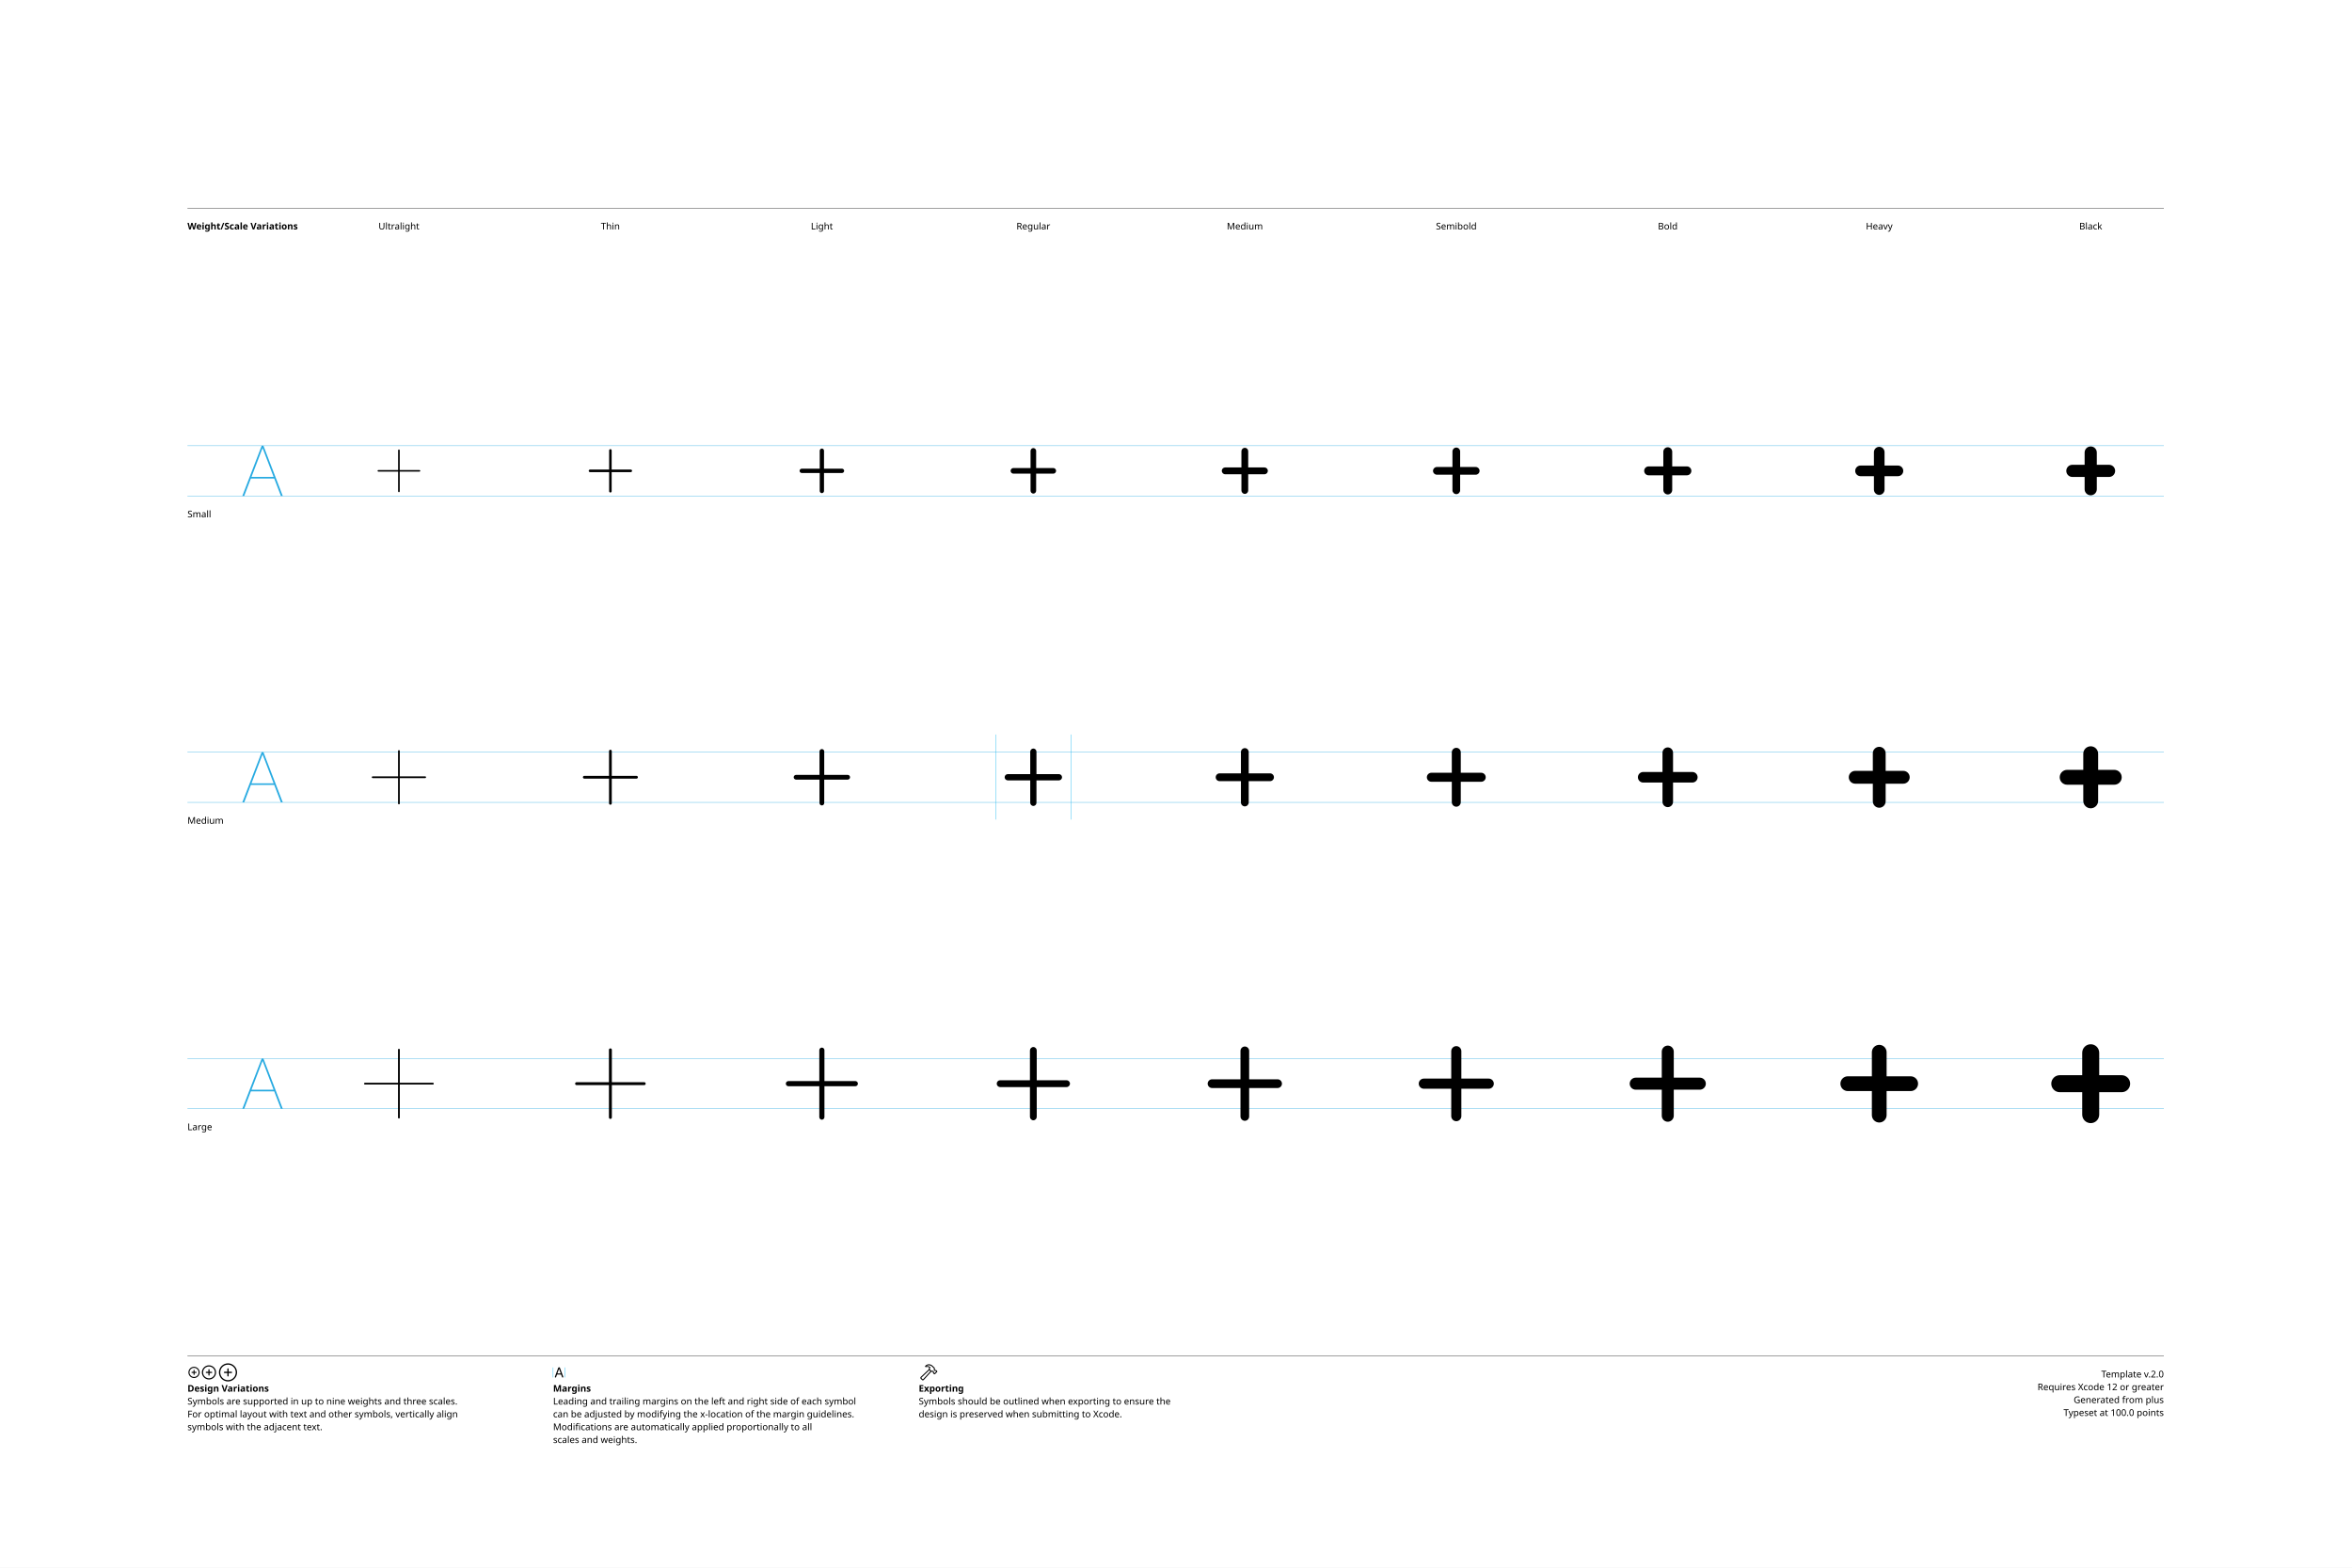
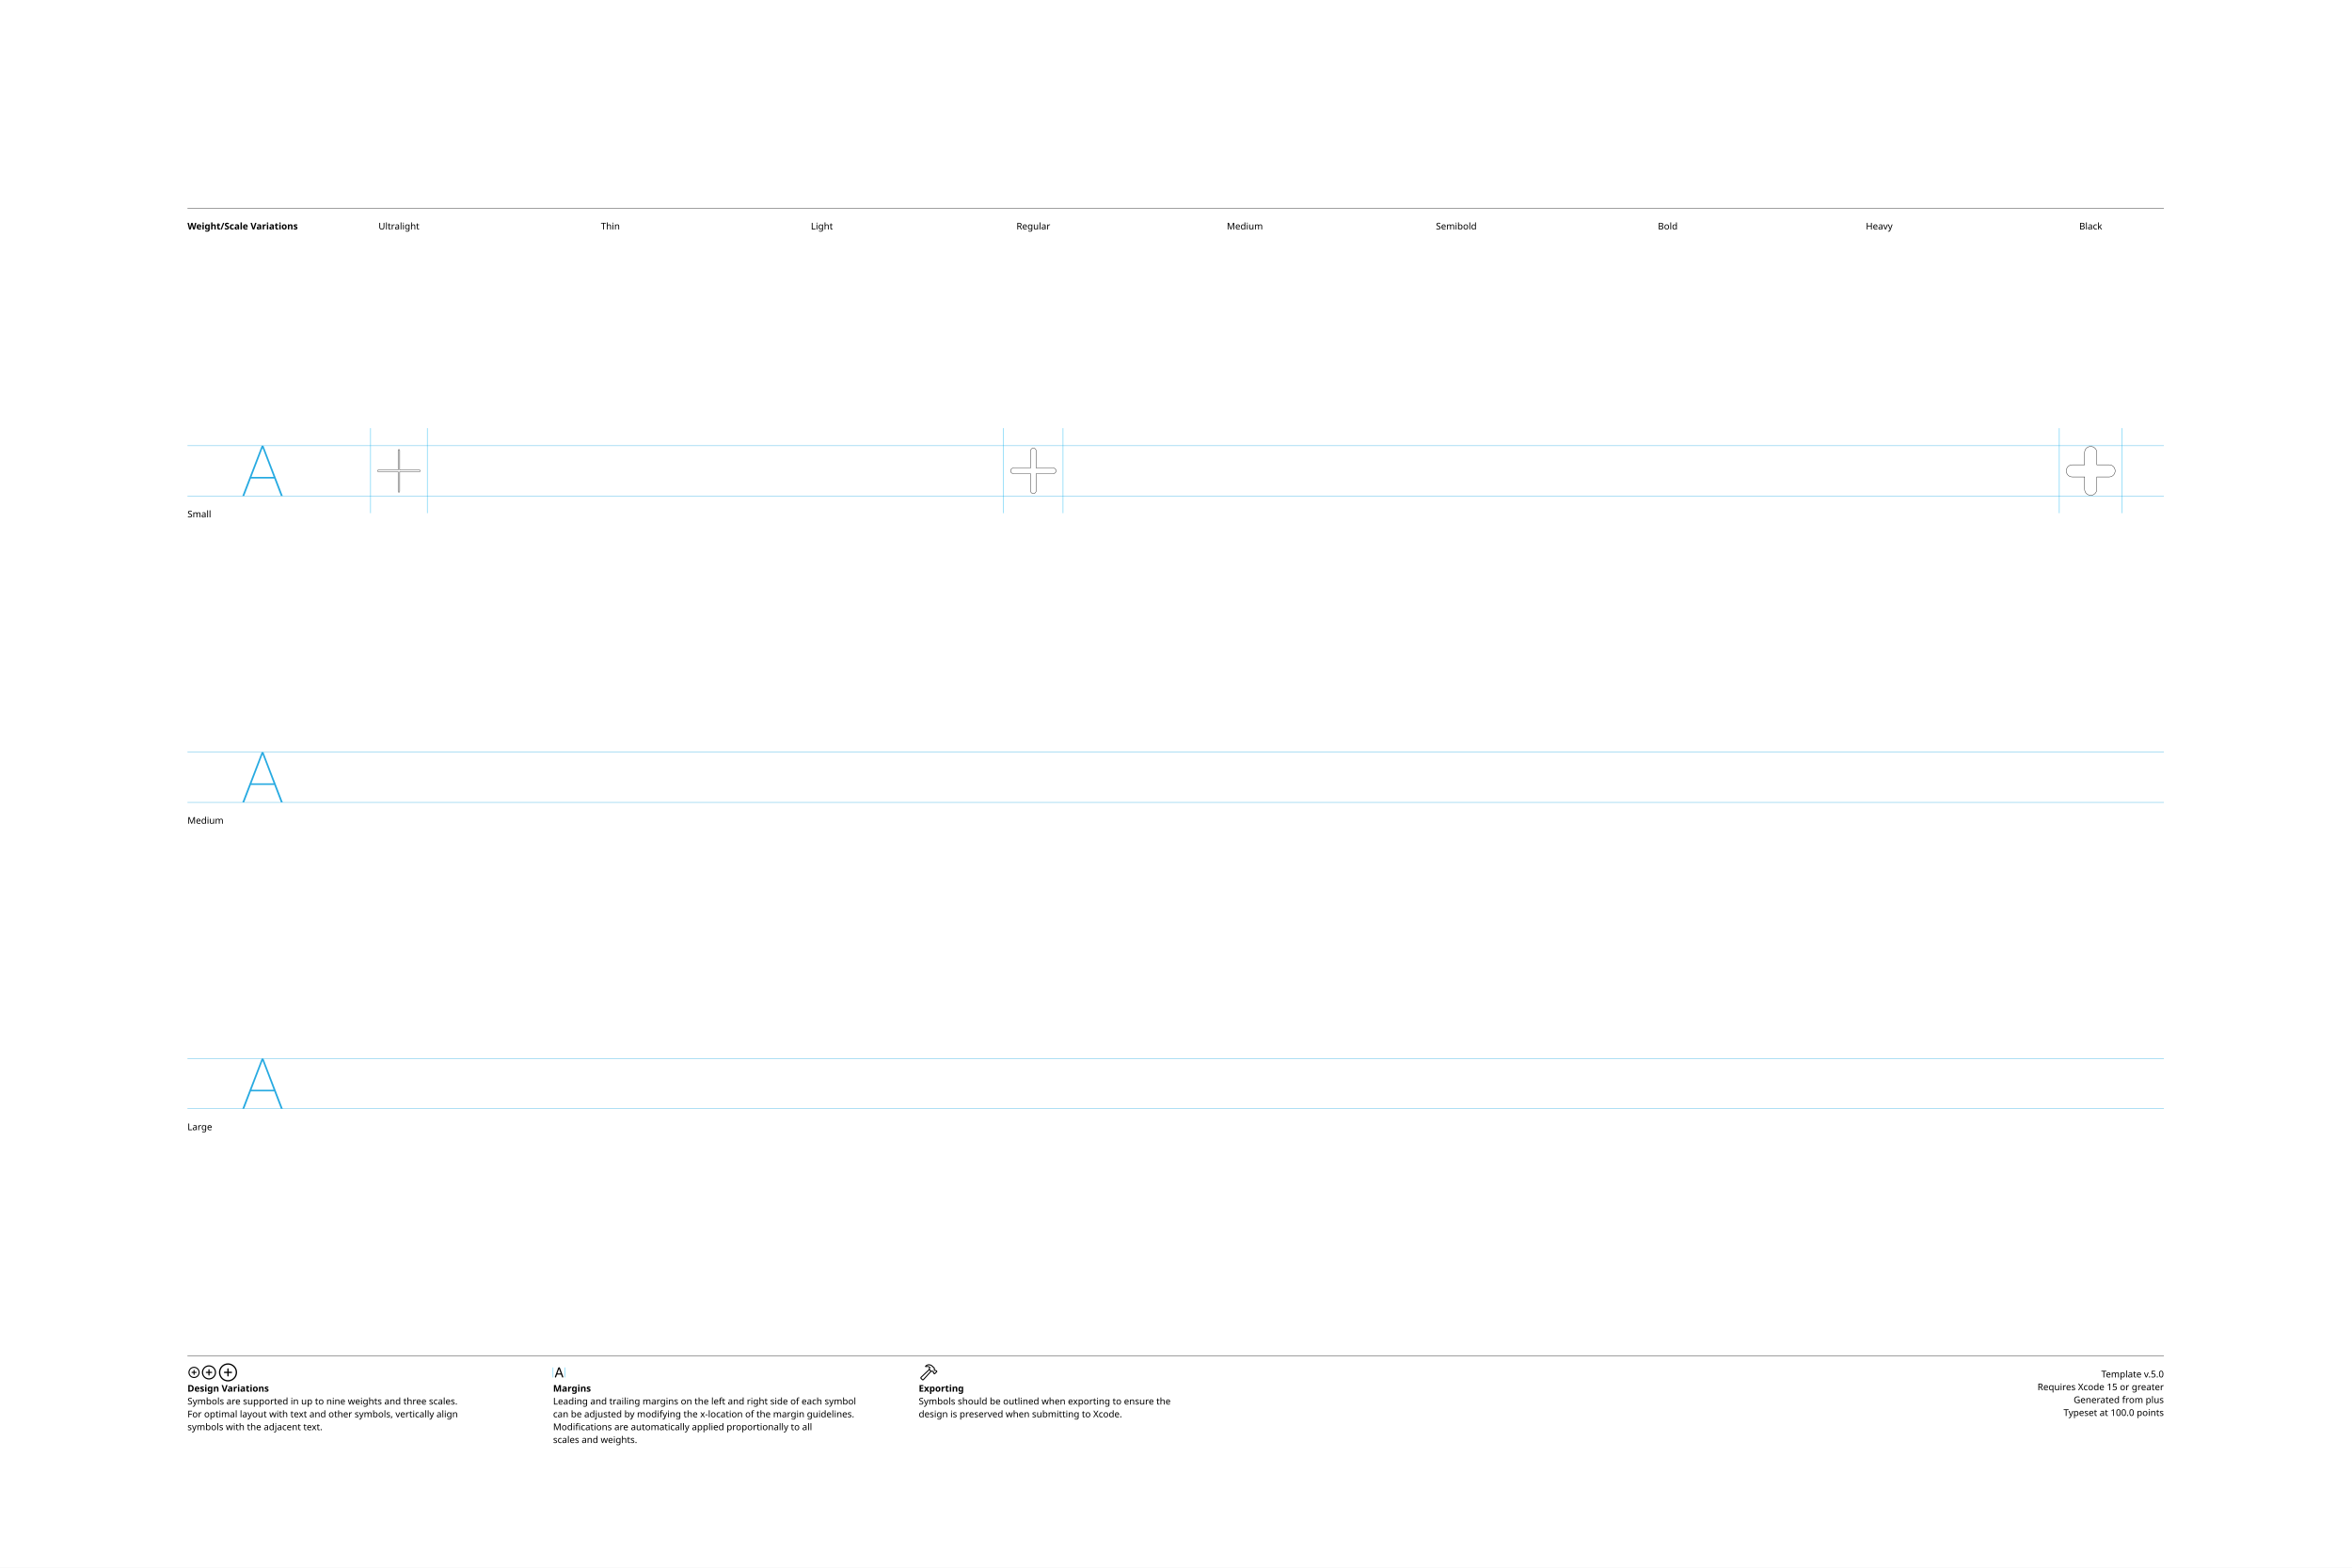
<svg xmlns="http://www.w3.org/2000/svg" version="1.1" width="3300" height="2200">
+   <style>.monochrome-0 {-sfsymbols-motion-group:0}
+ 
+ .multicolor-0:systemGreenColor {-sfsymbols-motion-group:0}
+ 
+ .hierarchical-0:primary {-sfsymbols-motion-group:0}
+ 
+ .SFSymbolsPreviewWireframe {fill:none;opacity:1.0;stroke:black;stroke-width:0.5}
+ </style>
  <g id="Notes">
    <rect height="2200" id="artboard" style="fill:white;opacity:1" width="3300" x="0" y="0" />
    <line style="fill:none;stroke:black;opacity:1;stroke-width:0.5;" x1="263" x2="3036" y1="292" y2="292" />
    <text style="stroke:none;fill:black;font-family:sans-serif;font-size:13;font-weight:bold;" transform="matrix(1 0 0 1 263 322)">Weight/Scale Variations</text>
    <text style="stroke:none;fill:black;font-family:sans-serif;font-size:13;text-anchor:middle;" transform="matrix(1 0 0 1 559.711 322)">Ultralight</text>
    <text style="stroke:none;fill:black;font-family:sans-serif;font-size:13;text-anchor:middle;" transform="matrix(1 0 0 1 856.422 322)">Thin</text>
    <text style="stroke:none;fill:black;font-family:sans-serif;font-size:13;text-anchor:middle;" transform="matrix(1 0 0 1 1153.13 322)">Light</text>
    <text style="stroke:none;fill:black;font-family:sans-serif;font-size:13;text-anchor:middle;" transform="matrix(1 0 0 1 1449.84 322)">Regular</text>
    <text style="stroke:none;fill:black;font-family:sans-serif;font-size:13;text-anchor:middle;" transform="matrix(1 0 0 1 1746.56 322)">Medium</text>
    <text style="stroke:none;fill:black;font-family:sans-serif;font-size:13;text-anchor:middle;" transform="matrix(1 0 0 1 2043.27 322)">Semibold</text>
    <text style="stroke:none;fill:black;font-family:sans-serif;font-size:13;text-anchor:middle;" transform="matrix(1 0 0 1 2339.98 322)">Bold</text>
    <text style="stroke:none;fill:black;font-family:sans-serif;font-size:13;text-anchor:middle;" transform="matrix(1 0 0 1 2636.69 322)">Heavy</text>
    <text style="stroke:none;fill:black;font-family:sans-serif;font-size:13;text-anchor:middle;" transform="matrix(1 0 0 1 2933.4 322)">Black</text>
    <line style="fill:none;stroke:black;opacity:1;stroke-width:0.5;" x1="263" x2="3036" y1="1903" y2="1903" />
    <g transform="matrix(0.2 0 0 0.2 263 1933)">
      <path d="m46.24 4.15c21.533 0 39.453-17.871 39.453-39.404s-17.969-39.404-39.502-39.404c-21.484 0-39.355 17.871-39.355 39.404s17.92 39.404 39.404 39.404Zm0-7.422c-17.725 0-31.885-14.209-31.885-31.982s14.111-31.982 31.836-31.982c17.773 0 32.031 14.209 32.031 31.982s-14.209 31.982-31.982 31.982Zm-17.969-31.982c0 2.148 1.514 3.613 3.76 3.613h10.498v10.596c0 2.197 1.465 3.711 3.613 3.711 2.246 0 3.711-1.514 3.711-3.711v-10.596h10.596c2.197 0 3.711-1.465 3.711-3.613 0-2.197-1.514-3.711-3.711-3.711h-10.596v-10.547c0-2.246-1.465-3.76-3.711-3.76-2.148 0-3.613 1.514-3.613 3.76v10.547h-10.498c-2.246 0-3.76 1.514-3.76 3.711Z" />
    </g>
    <g transform="matrix(0.2 0 0 0.2 281.506 1933)">
      <path d="m58.545 14.551c27.246 0 49.805-22.607 49.805-49.805 0-27.246-22.607-49.805-49.853-49.805-27.197 0-49.756 22.559-49.756 49.805 0 27.197 22.607 49.805 49.805 49.805Zm0-8.301c-23.047 0-41.455-18.457-41.455-41.504s18.359-41.504 41.406-41.504 41.553 18.457 41.553 41.504-18.457 41.504-41.504 41.504Zm-22.656-41.504c0 2.393 1.66 4.004 4.15 4.004h14.355v14.404c0 2.441 1.66 4.15 4.053 4.15 2.441 0 4.15-1.66 4.15-4.15v-14.404h14.404c2.441 0 4.15-1.611 4.15-4.004 0-2.441-1.709-4.15-4.15-4.15h-14.404v-14.355c0-2.49-1.709-4.199-4.15-4.199-2.393 0-4.053 1.709-4.053 4.199v14.355h-14.355c-2.49 0-4.15 1.709-4.15 4.15Z" />
    </g>
    <g transform="matrix(0.2 0 0 0.2 304.924 1933)">
      <path d="m74.853 28.32c34.815 0 63.623-28.809 63.623-63.574 0-34.815-28.857-63.623-63.672-63.623-34.766 0-63.525 28.809-63.525 63.623 0 34.766 28.809 63.574 63.574 63.574Zm0-9.082c-30.176 0-54.443-24.316-54.443-54.492 0-30.225 24.219-54.492 54.395-54.492 30.225 0 54.541 24.268 54.541 54.492 0 30.176-24.268 54.492-54.492 54.492Zm-28.857-54.492c0 2.588 1.855 4.395 4.59 4.395h19.727v19.775c0 2.686 1.855 4.59 4.443 4.59 2.686 0 4.541-1.855 4.541-4.59v-19.775h19.775c2.686 0 4.59-1.807 4.59-4.395 0-2.734-1.855-4.59-4.59-4.59h-19.775v-19.727c0-2.734-1.855-4.639-4.541-4.639-2.588 0-4.443 1.904-4.443 4.639v19.727h-19.727c-2.734 0-4.59 1.855-4.59 4.59Z" />
    </g>
    <text style="stroke:none;fill:black;font-family:sans-serif;font-size:13;font-weight:bold;" transform="matrix(1 0 0 1 263 1953)">Design Variations</text>
    <text style="stroke:none;fill:black;font-family:sans-serif;font-size:13;" transform="matrix(1 0 0 1 263 1971)">Symbols are supported in up to nine weights and three scales.</text>
    <text style="stroke:none;fill:black;font-family:sans-serif;font-size:13;" transform="matrix(1 0 0 1 263 1989)">For optimal layout with text and other symbols, vertically align</text>
    <text style="stroke:none;fill:black;font-family:sans-serif;font-size:13;" transform="matrix(1 0 0 1 263 2007)">symbols with the adjacent text.</text>
    <line style="fill:none;stroke:#00AEEF;stroke-width:0.5;opacity:1.0;" x1="776" x2="776" y1="1919" y2="1933" />
    <g transform="matrix(0.2 0 0 0.2 776 1933)">
      <path d="m16.553 0.781c2.588 0 3.857-0.977 4.785-3.711l6.299-17.236h28.809l6.299 17.236c0.928 2.734 2.197 3.711 4.736 3.711 2.588 0 4.248-1.562 4.248-4.004 0-0.83-0.146-1.611-0.537-2.637l-22.9-60.986c-1.123-2.979-3.125-4.492-6.25-4.492-3.027 0-5.078 1.465-6.152 4.443l-22.9 61.084c-0.391 1.025-0.537 1.807-0.537 2.637 0 2.441 1.562 3.955 4.102 3.955Zm13.477-28.369 11.865-32.861h0.244l11.865 32.861Z" />
    </g>
    <line style="fill:none;stroke:#00AEEF;stroke-width:0.5;opacity:1.0;" x1="792.836" x2="792.836" y1="1919" y2="1933" />
    <text style="stroke:none;fill:black;font-family:sans-serif;font-size:13;font-weight:bold;" transform="matrix(1 0 0 1 776 1953)">Margins</text>
    <text style="stroke:none;fill:black;font-family:sans-serif;font-size:13;" transform="matrix(1 0 0 1 776 1971)">Leading and trailing margins on the left and right side of each symbol</text>
    <text style="stroke:none;fill:black;font-family:sans-serif;font-size:13;" transform="matrix(1 0 0 1 776 1989)">can be adjusted by modifying the x-location of the margin guidelines.</text>
    <text style="stroke:none;fill:black;font-family:sans-serif;font-size:13;" transform="matrix(1 0 0 1 776 2007)">Modifications are automatically applied proportionally to all</text>
    <text style="stroke:none;fill:black;font-family:sans-serif;font-size:13;" transform="matrix(1 0 0 1 776 2025)">scales and weights.</text>
    <g transform="matrix(0.2 0 0 0.2 1289 1933)">
      <path d="m14.209 9.326 8.496 8.545c4.297 4.346 9.229 4.053 13.867-1.074l53.467-58.935-4.834-4.883-53.076 58.398c-1.758 2.002-3.418 2.49-5.762 0.146l-5.859-5.811c-2.344-2.295-1.807-4.004 0.195-5.811l57.373-54.004-4.883-4.834-57.959 54.443c-4.932 4.59-5.322 9.473-1.025 13.818Zm32.08-90.967c-2.1 2.051-2.246 4.932-1.074 6.885 1.172 1.807 3.467 2.979 6.689 2.148 7.324-1.709 14.941-2.002 22.07 2.686l-2.93 7.275c-1.709 4.15-0.83 7.08 1.855 9.814l11.475 11.572c2.441 2.441 4.492 2.539 7.324 2.051l5.322-0.977 3.32 3.369-0.195 2.783c-0.195 2.49 0.439 4.395 2.881 6.787l3.809 3.711c2.393 2.393 5.469 2.539 7.812 0.195l14.551-14.6c2.344-2.344 2.246-5.322-0.146-7.715l-3.857-3.809c-2.393-2.393-4.248-3.174-6.641-2.979l-2.881 0.244-3.223-3.174 1.221-5.615c0.635-2.832-0.146-5.029-3.076-7.959l-10.986-10.938c-16.699-16.602-38.867-16.211-53.32-1.758Zm7.471 1.855c12.158-8.887 28.613-7.373 39.746 3.76l12.158 12.06c1.172 1.172 1.367 2.1 1.025 3.809l-1.611 7.422 7.52 7.422 4.932-0.293c1.27-0.049 1.66 0.049 2.637 1.025l2.881 2.881-12.207 12.207-2.881-2.881c-0.977-0.977-1.123-1.367-1.074-2.686l0.342-4.883-7.471-7.422-7.617 1.27c-1.611 0.342-2.344 0.195-3.564-0.977l-10.01-10.01c-1.27-1.172-1.416-2.002-0.635-3.857l4.395-10.449c-7.812-7.275-17.969-10.4-28.125-7.422-0.781 0.195-1.074-0.439-0.439-0.977Z" />
    </g>
    <text style="stroke:none;fill:black;font-family:sans-serif;font-size:13;font-weight:bold;" transform="matrix(1 0 0 1 1289 1953)">Exporting</text>
    <text style="stroke:none;fill:black;font-family:sans-serif;font-size:13;" transform="matrix(1 0 0 1 1289 1971)">Symbols should be outlined when exporting to ensure the</text>
    <text style="stroke:none;fill:black;font-family:sans-serif;font-size:13;" transform="matrix(1 0 0 1 1289 1989)">design is preserved when submitting to Xcode.</text>
-     <text id="template-version" style="stroke:none;fill:black;font-family:sans-serif;font-size:13;text-anchor:end;" transform="matrix(1 0 0 1 3036 1933)">Template v.2.0</text>
-     <text style="stroke:none;fill:black;font-family:sans-serif;font-size:13;text-anchor:end;" transform="matrix(1 0 0 1 3036 1951)">Requires Xcode 12 or greater</text>
+     <text id="template-version" style="stroke:none;fill:black;font-family:sans-serif;font-size:13;text-anchor:end;" transform="matrix(1 0 0 1 3036 1933)">Template v.5.0</text>
+     <text style="stroke:none;fill:black;font-family:sans-serif;font-size:13;text-anchor:end;" transform="matrix(1 0 0 1 3036 1951)">Requires Xcode 15 or greater</text>
    <text id="descriptive-name" style="stroke:none;fill:black;font-family:sans-serif;font-size:13;text-anchor:end;" transform="matrix(1 0 0 1 3036 1969)">Generated from plus</text>
    <text style="stroke:none;fill:black;font-family:sans-serif;font-size:13;text-anchor:end;" transform="matrix(1 0 0 1 3036 1987)">Typeset at 100.0 points</text>
    <text style="stroke:none;fill:black;font-family:sans-serif;font-size:13;" transform="matrix(1 0 0 1 263 726)">Small</text>
    <text style="stroke:none;fill:black;font-family:sans-serif;font-size:13;" transform="matrix(1 0 0 1 263 1156)">Medium</text>
    <text style="stroke:none;fill:black;font-family:sans-serif;font-size:13;" transform="matrix(1 0 0 1 263 1586)">Large</text>
  </g>
  <g id="Guides">
    <g id="H-reference" style="fill:#27AAE1;stroke:none;" transform="matrix(1 0 0 1 339 696)">
      <path d="M0.994 0L3.638 0L29.328-67.132L30.03-67.132L30.03-70.459L28.123-70.459ZM11.688-24.48L46.981-24.48L46.231-26.729L12.438-26.729ZM55.12 0L57.764 0L30.638-70.459L29.433-70.459L29.433-67.132Z" />
    </g>
    <line id="Baseline-S" style="fill:none;stroke:#27AAE1;opacity:1;stroke-width:0.5;" x1="263" x2="3036" y1="696" y2="696" />
    <line id="Capline-S" style="fill:none;stroke:#27AAE1;opacity:1;stroke-width:0.5;" x1="263" x2="3036" y1="625.541" y2="625.541" />
    <g id="H-reference" style="fill:#27AAE1;stroke:none;" transform="matrix(1 0 0 1 339 1126)">
      <path d="M0.994 0L3.638 0L29.328-67.132L30.03-67.132L30.03-70.459L28.123-70.459ZM11.688-24.48L46.981-24.48L46.231-26.729L12.438-26.729ZM55.12 0L57.764 0L30.638-70.459L29.433-70.459L29.433-67.132Z" />
    </g>
    <line id="Baseline-M" style="fill:none;stroke:#27AAE1;opacity:1;stroke-width:0.5;" x1="263" x2="3036" y1="1126" y2="1126" />
    <line id="Capline-M" style="fill:none;stroke:#27AAE1;opacity:1;stroke-width:0.5;" x1="263" x2="3036" y1="1055.54" y2="1055.54" />
    <g id="H-reference" style="fill:#27AAE1;stroke:none;" transform="matrix(1 0 0 1 339 1556)">
      <path d="M0.994 0L3.638 0L29.328-67.132L30.03-67.132L30.03-70.459L28.123-70.459ZM11.688-24.48L46.981-24.48L46.231-26.729L12.438-26.729ZM55.12 0L57.764 0L30.638-70.459L29.433-70.459L29.433-67.132Z" />
    </g>
    <line id="Baseline-L" style="fill:none;stroke:#27AAE1;opacity:1;stroke-width:0.5;" x1="263" x2="3036" y1="1556" y2="1556" />
    <line id="Capline-L" style="fill:none;stroke:#27AAE1;opacity:1;stroke-width:0.5;" x1="263" x2="3036" y1="1485.54" y2="1485.54" />
-     <line id="left-margin" style="fill:none;stroke:#00AEEF;stroke-width:0.5;opacity:1.0;" x1="1397.12" x2="1397.12" y1="1030.79" y2="1150.12" />
-     <line id="right-margin" style="fill:none;stroke:#00AEEF;stroke-width:0.5;opacity:1.0;" x1="1502.57" x2="1502.57" y1="1030.79" y2="1150.12" />
+     <line id="left-margin-Ultralight-S" style="fill:none;stroke:#00AEEF;stroke-width:0.5;opacity:1.0;" x1="519.966" x2="519.966" y1="600.785" y2="720.121" />
+     <line id="right-margin-Ultralight-S" style="fill:none;stroke:#00AEEF;stroke-width:0.5;opacity:1.0;" x1="599.456" x2="599.456" y1="600.785" y2="720.121" />
+     <line id="left-margin-Regular-S" style="fill:none;stroke:#00AEEF;stroke-width:0.5;opacity:1.0;" x1="1408.17" x2="1408.17" y1="600.785" y2="720.121" />
+     <line id="right-margin-Regular-S" style="fill:none;stroke:#00AEEF;stroke-width:0.5;opacity:1.0;" x1="1491.52" x2="1491.52" y1="600.785" y2="720.121" />
+     <line id="left-margin-Black-S" style="fill:none;stroke:#00AEEF;stroke-width:0.5;opacity:1.0;" x1="2889.36" x2="2889.36" y1="600.785" y2="720.121" />
+     <line id="right-margin-Black-S" style="fill:none;stroke:#00AEEF;stroke-width:0.5;opacity:1.0;" x1="2977.44" x2="2977.44" y1="600.785" y2="720.121" />
  </g>
  <g id="Symbols">
-     <g id="Black-L" transform="matrix(1 0 0 1 2861.98 1556)">
-       <path d="M16.084-35.211C16.084-28.618 21.419-23.281 28.014-23.281L59.501-23.281L59.501 8.205C59.501 14.779 64.837 20.135 71.431 20.135C78.024 20.135 83.34 14.779 83.34 8.205L83.34-23.281L114.847-23.281C121.421-23.281 126.757-28.618 126.757-35.211C126.757-41.805 121.421-47.141 114.847-47.141L83.34-47.141L83.34-78.628C83.34-85.202 78.024-90.558 71.431-90.558C64.837-90.558 59.501-85.202 59.501-78.628L59.501-47.141L28.014-47.141C21.419-47.141 16.084-41.805 16.084-35.211Z" />
-     </g>
-     <g id="Heavy-L" transform="matrix(1 0 0 1 2566.12 1556)">
-       <path d="M16.084-35.225C16.084-29.512 20.726-24.864 26.445-24.864L60.219-24.864L60.219 8.91C60.219 14.598 64.867 19.27 70.579 19.27C76.292 19.27 80.909 14.598 80.909 8.91L80.909-24.864L114.714-24.864C120.402-24.864 125.044-29.512 125.044-35.225C125.044-40.938 120.402-45.586 114.714-45.586L80.909-45.586L80.909-79.36C80.909-85.048 76.292-89.72 70.579-89.72C64.867-89.72 60.219-85.048 60.219-79.36L60.219-45.586L26.445-45.586C20.726-45.586 16.084-40.938 16.084-35.225Z" />
-     </g>
-     <g id="Bold-L" transform="matrix(1 0 0 1 2270.49 1556)">
-       <path d="M16.084-35.24C16.084-30.604 19.873-26.802 24.523-26.802L61.073-26.802L61.073 9.748C61.073 14.36 64.875 18.187 69.511 18.187C74.148 18.187 77.912 14.36 77.912 9.748L77.912-26.802L114.5-26.802C119.112-26.802 122.901-30.604 122.901-35.24C122.901-39.877 119.112-43.679 114.5-43.679L77.912-43.679L77.912-80.229C77.912-84.841 74.148-88.668 69.511-88.668C64.875-88.668 61.073-84.841 61.073-80.229L61.073-43.679L24.523-43.679C19.873-43.679 16.084-39.877 16.084-35.24Z" />
-     </g>
-     <g id="Semibold-L" transform="matrix(1 0 0 1 1974.51 1556)">
-       <path d="M16.084-35.251C16.084-31.357 19.285-28.137 23.198-28.137L61.661-28.137L61.661 10.326C61.661 14.196 64.881 17.44 68.775 17.44C72.67 17.44 75.846 14.196 75.846 10.326L75.846-28.137L114.353-28.137C118.222-28.137 121.424-31.357 121.424-35.251C121.424-39.146 118.222-42.365 114.353-42.365L75.846-42.365L75.846-80.829C75.846-84.698 72.67-87.943 68.775-87.943C64.881-87.943 61.661-84.698 61.661-80.829L61.661-42.365L23.198-42.365C19.285-42.365 16.084-39.146 16.084-35.251Z" />
-     </g>
-     <g id="Medium-L" transform="matrix(1 0 0 1 1678.36 1556)">
-       <path d="M16.084-35.259C16.084-31.927 18.839-29.15 22.194-29.15L62.108-29.15L62.108 10.765C62.108 14.072 64.885 16.874 68.217 16.874C71.549 16.874 74.279 14.072 74.279 10.765L74.279-29.15L114.241-29.15C117.548-29.15 120.303-31.927 120.303-35.259C120.303-38.591 117.548-41.369 114.241-41.369L74.279-41.369L74.279-81.283C74.279-84.59 71.549-87.392 68.217-87.392C64.885-87.392 62.108-84.59 62.108-81.283L62.108-41.369L22.194-41.369C18.839-41.369 16.084-38.591 16.084-35.259Z" />
-     </g>
-     <g id="Regular-L" transform="matrix(1 0 0 1 1382.38 1556)">
-       <path d="M16.084-35.27C16.084-32.672 18.258-30.47 20.883-30.47L62.69-30.47L62.69 11.336C62.69 13.909 64.891 16.136 67.489 16.136C70.088 16.136 72.236 13.909 72.236 11.336L72.236-30.47L114.095-30.47C116.669-30.47 118.842-32.672 118.842-35.27C118.842-37.868 116.669-40.069 114.095-40.069L72.236-40.069L72.236-81.876C72.236-84.449 70.088-86.675 67.489-86.675C64.891-86.675 62.69-84.449 62.69-81.876L62.69-40.069L20.883-40.069C18.258-40.069 16.084-37.868 16.084-35.27Z" />
-     </g>
-     <g id="Light-L" transform="matrix(1 0 0 1 1086.48 1556)">
-       <path d="M16.084-35.27C16.084-33.321 17.704-31.654 19.7-31.654L63.053-31.654L63.053 11.699C63.053 13.661 64.719 15.315 66.669 15.315C68.618 15.315 70.251 13.661 70.251 11.699L70.251-31.654L113.637-31.654C115.6-31.654 117.22-33.321 117.22-35.27C117.22-37.219 115.6-38.886 113.637-38.886L70.251-38.886L70.251-82.238C70.251-84.201 68.618-85.854 66.669-85.854C64.719-85.854 63.053-84.201 63.053-82.238L63.053-38.886L19.7-38.886C17.704-38.886 16.084-37.219 16.084-35.27Z" />
-     </g>
-     <g id="Thin-L" transform="matrix(1 0 0 1 790.843 1556)">
-       <path d="M16.084-35.27C16.084-34.179 16.972-33.219 18.135-33.219L63.532-33.219L63.532 12.179C63.532 13.333 64.492 14.23 65.583 14.23C66.674 14.23 67.626 13.333 67.626 12.179L67.626-33.219L113.032-33.219C114.186-33.219 115.074-34.179 115.074-35.27C115.074-36.361 114.186-37.321 113.032-37.321L67.626-37.321L67.626-82.718C67.626-83.873 66.674-84.769 65.583-84.769C64.492-84.769 63.532-83.873 63.532-82.718L63.532-37.321L18.135-37.321C16.972-37.321 16.084-36.361 16.084-35.27Z" />
-     </g>
-     <g id="Ultralight-L" transform="matrix(1 0 0 1 494.681 1556)">
-       <path d="M16.084-35.27C16.084-34.618 16.597-34.02 17.333-34.02L63.778-34.02L63.778 12.424C63.778 13.165 64.376 13.674 65.027 13.674C65.679 13.674 66.281 13.165 66.281 12.424L66.281-34.02L112.721-34.02C113.462-34.02 113.975-34.618 113.975-35.27C113.975-35.921 113.462-36.519 112.721-36.519L66.281-36.519L66.281-82.964C66.281-83.704 65.679-84.213 65.027-84.213C64.376-84.213 63.778-83.704 63.778-82.964L63.778-36.519L17.333-36.519C16.597-36.519 16.084-35.921 16.084-35.27Z" />
-     </g>
-     <g id="Black-M" transform="matrix(1 0 0 1 2877.44 1126)">
-       <path d="M12.461-35.203C12.461-29.426 17.115-24.772 22.892-24.772L45.53-24.772L45.53-2.135C45.53 3.637 50.184 8.297 55.961 8.297C61.738 8.297 66.387 3.637 66.387-2.135L66.387-24.772L89.03-24.772C94.801-24.772 99.456-29.426 99.456-35.203C99.456-40.981 94.801-45.635 89.03-45.635L66.387-45.635L66.387-68.272C66.387-74.044 61.738-78.704 55.961-78.704C50.184-78.704 45.53-74.044 45.53-68.272L45.53-45.635L22.892-45.635C17.115-45.635 12.461-40.981 12.461-35.203Z" />
-     </g>
-     <g id="Heavy-M" transform="matrix(1 0 0 1 2581.49 1126)">
-       <path d="M12.461-35.217C12.461-30.241 16.489-26.211 21.467-26.211L46.198-26.211L46.198-1.48C46.198 3.482 50.228 7.526 55.204 7.526C60.18 7.526 64.194 3.482 64.194-1.48L64.194-26.211L88.942-26.211C93.903-26.211 97.931-30.241 97.931-35.217C97.931-40.193 93.903-44.223 88.942-44.223L64.194-44.223L64.194-68.954C64.194-73.916 60.18-77.96 55.204-77.96C50.228-77.96 46.198-73.916 46.198-68.954L46.198-44.223L21.467-44.223C16.489-44.223 12.461-40.193 12.461-35.217Z" />
-     </g>
-     <g id="Bold-M" transform="matrix(1 0 0 1 2285.63 1126)">
-       <path d="M12.461-35.232C12.461-31.152 15.788-27.82 19.873-27.82L46.946-27.82L46.946-0.747C46.946 3.309 50.278 6.665 54.358 6.665C58.438 6.665 61.741 3.309 61.741-0.747L61.741-27.82L88.843-27.82C92.899-27.82 96.226-31.152 96.226-35.232C96.226-39.312 92.899-42.644 88.843-42.644L61.741-42.644L61.741-69.717C61.741-73.773 58.438-77.129 54.358-77.129C50.278-77.129 46.946-73.773 46.946-69.717L46.946-42.644L19.873-42.644C15.788-42.644 12.461-39.312 12.461-35.232Z" />
-     </g>
-     <g id="Semibold-M" transform="matrix(1 0 0 1 1989.51 1126)">
-       <path d="M12.461-35.242C12.461-31.78 15.305-28.93 18.774-28.93L47.461-28.93L47.461-0.242C47.461 3.19 50.312 6.071 53.774 6.071C57.236 6.071 60.05 3.19 60.05-0.242L60.05-28.93L88.775-28.93C92.207-28.93 95.05-31.78 95.05-35.242C95.05-38.705 92.207-41.555 88.775-41.555L60.05-41.555L60.05-70.243C60.05-73.675 57.236-76.556 53.774-76.556C50.312-76.556 47.461-73.675 47.461-70.243L47.461-41.555L18.774-41.555C15.305-41.555 12.461-38.705 12.461-35.242Z" />
-     </g>
-     <g id="Medium-M" transform="matrix(1 0 0 1 1693.25 1126)">
-       <path d="M12.461-35.25C12.461-32.257 14.938-29.771 17.94-29.771L47.852-29.771L47.852 0.141C47.852 3.1 50.338 5.62 53.332 5.62C56.325 5.62 58.768 3.1 58.768 0.141L58.768-29.771L88.723-29.771C91.682-29.771 94.159-32.257 94.159-35.25C94.159-38.244 91.682-40.73 88.723-40.73L58.768-40.73L58.768-70.642C58.768-73.6 56.325-76.121 53.332-76.121C50.338-76.121 47.852-73.6 47.852-70.642L47.852-40.73L17.94-40.73C14.938-40.73 12.461-38.244 12.461-35.25Z" />
-     </g>
-     <g id="Regular-M" transform="matrix(1 0 0 1 1397.12 1126)">
-       <path d="M12.461-35.261C12.461-32.878 14.46-30.868 16.854-30.868L48.362-30.868L48.362 0.64C48.362 2.982 50.372 5.033 52.755 5.033C55.137 5.033 57.095 2.982 57.095 0.64L57.095-30.868L88.656-30.868C90.997-30.868 92.996-32.878 92.996-35.261C92.996-37.643 90.997-39.653 88.656-39.653L57.095-39.653L57.095-71.162C57.095-73.503 55.137-75.554 52.755-75.554C50.372-75.554 48.362-73.503 48.362-71.162L48.362-39.653L16.854-39.653C14.46-39.653 12.461-37.643 12.461-35.261Z" />
-     </g>
-     <g id="Light-M" transform="matrix(1 0 0 1 1101.13 1126)">
-       <path d="M12.461-35.261C12.461-33.46 13.964-31.929 15.793-31.929L48.687-31.929L48.687 0.966C48.687 2.759 50.218 4.297 52.019 4.297C53.82 4.297 55.316 2.759 55.316 0.966L55.316-31.929L88.245-31.929C90.039-31.929 91.542-33.46 91.542-35.261C91.542-37.062 90.039-38.592 88.245-38.592L55.316-38.592L55.316-71.487C55.316-73.281 53.82-74.818 52.019-74.818C50.218-74.818 48.687-73.281 48.687-71.487L48.687-38.592L15.793-38.592C13.964-38.592 12.461-37.062 12.461-35.261Z" />
-     </g>
-     <g id="Thin-M" transform="matrix(1 0 0 1 805.383 1126)">
-       <path d="M12.461-35.261C12.461-34.229 13.308-33.332 14.389-33.332L49.117-33.332L49.117 1.395C49.117 2.465 50.014 3.324 51.046 3.324C52.077 3.324 52.962 2.465 52.962 1.395L52.962-33.332L87.702-33.332C88.772-33.332 89.618-34.229 89.618-35.261C89.618-36.292 88.772-37.189 87.702-37.189L52.962-37.189L52.962-71.917C52.962-72.987 52.077-73.845 51.046-73.845C50.014-73.845 49.117-72.987 49.117-71.917L49.117-37.189L14.389-37.189C13.308-37.189 12.461-36.292 12.461-35.261Z" />
-     </g>
-     <g id="Ultralight-M" transform="matrix(1 0 0 1 509.164 1126)">
-       <path d="M12.461-35.261C12.461-34.623 12.972-34.051 13.671-34.051L49.337-34.051L49.337 1.616C49.337 2.315 49.91 2.826 50.547 2.826C51.185 2.826 51.757 2.315 51.757 1.616L51.757-34.051L87.424-34.051C88.122-34.051 88.633-34.623 88.633-35.261C88.633-35.898 88.122-36.471 87.424-36.471L51.757-36.471L51.757-72.137C51.757-72.836 51.185-73.347 50.547-73.347C49.91-73.347 49.337-72.836 49.337-72.137L49.337-36.471L13.671-36.471C12.972-36.471 12.461-35.898 12.461-35.261Z" />
-     </g>
    <g id="Black-S" transform="matrix(1 0 0 1 2889.36 696)">
-       <path d="M9.766-35.205C9.766-30.469 13.574-26.66 18.311-26.66L35.498-26.66L35.498-9.473C35.498-4.736 39.307-0.928 44.043-0.928C48.779-0.928 52.588-4.736 52.588-9.473L52.588-26.66L69.775-26.66C74.512-26.66 78.32-30.469 78.32-35.205C78.32-39.941 74.512-43.75 69.775-43.75L52.588-43.75L52.588-60.938C52.588-65.674 48.779-69.482 44.043-69.482C39.307-69.482 35.498-65.674 35.498-60.938L35.498-43.75L18.311-43.75C13.574-43.75 9.766-39.941 9.766-35.205Z" />
-     </g>
-     <g id="Heavy-S" transform="matrix(1 0 0 1 2593.2 696)">
-       <path d="M9.766-35.217C9.766-31.091 13.102-27.755 17.227-27.755L36.028-27.755L36.028-8.954C36.028-4.84 39.364-1.492 43.49-1.492C47.615-1.492 50.94-4.84 50.94-8.954L50.94-27.755L69.752-27.755C73.866-27.755 77.202-31.091 77.202-35.217C77.202-39.342 73.866-42.678 69.752-42.678L50.94-42.678L50.94-61.479C50.94-65.593 47.615-68.941 43.49-68.941C39.364-68.941 36.028-65.593 36.028-61.479L36.028-42.678L17.227-42.678C13.102-42.678 9.766-39.342 9.766-35.217Z" />
-     </g>
-     <g id="Bold-S" transform="matrix(1 0 0 1 2297.12 696)">
-       <path d="M9.766-35.23C9.766-31.787 12.573-28.98 16.016-28.98L36.621-28.98L36.621-8.374C36.621-4.956 39.429-2.124 42.871-2.124C46.313-2.124 49.097-4.956 49.097-8.374L49.097-28.98L69.727-28.98C73.144-28.98 75.952-31.787 75.952-35.23C75.952-38.672 73.144-41.48 69.727-41.48L49.097-41.48L49.097-62.085C49.097-65.503 46.313-68.335 42.871-68.335C39.429-68.335 36.621-65.503 36.621-62.085L36.621-41.48L16.016-41.48C12.573-41.48 9.766-38.672 9.766-35.23Z" />
-     </g>
-     <g id="Semibold-S" transform="matrix(1 0 0 1 2000.84 696)">
-       <path d="M9.766-35.238C9.766-32.267 12.209-29.824 15.18-29.824L37.03-29.824L37.03-7.974C37.03-5.036 39.473-2.559 42.444-2.559C45.416-2.559 47.826-5.036 47.826-7.974L47.826-29.824L69.709-29.824C72.647-29.824 75.09-32.267 75.09-35.238C75.09-38.21 72.647-40.653 69.709-40.653L47.826-40.653L47.826-62.503C47.826-65.441 45.416-67.917 42.444-67.917C39.473-67.917 37.03-65.441 37.03-62.503L37.03-40.653L15.18-40.653C12.209-40.653 9.766-38.21 9.766-35.238Z" />
-     </g>
-     <g id="Medium-S" transform="matrix(1 0 0 1 1704.45 696)">
-       <path d="M9.766-35.245C9.766-32.631 11.933-30.464 14.547-30.464L37.34-30.464L37.34-7.671C37.34-5.097 39.507-2.89 42.121-2.89C44.735-2.89 46.862-5.097 46.862-7.671L46.862-30.464L69.695-30.464C72.269-30.464 74.436-32.631 74.436-35.245C74.436-37.859 72.269-40.026 69.695-40.026L46.862-40.026L46.862-62.819C46.862-65.394 44.735-67.601 42.121-67.601C39.507-67.601 37.34-65.394 37.34-62.819L37.34-40.026L14.547-40.026C11.933-40.026 9.766-37.859 9.766-35.245Z" />
+       <path class="monochrome-0 multicolor-0:systemGreenColor hierarchical-0:primary SFSymbolsPreviewWireframe" d="M9.766-35.205C9.766-30.469 13.574-26.66 18.311-26.66L35.498-26.66L35.498-9.473C35.498-4.736 39.307-0.928 44.043-0.928C48.779-0.928 52.588-4.736 52.588-9.473L52.588-26.66L69.775-26.66C74.512-26.66 78.32-30.469 78.32-35.205C78.32-39.941 74.512-43.75 69.775-43.75L52.588-43.75L52.588-60.938C52.588-65.674 48.779-69.482 44.043-69.482C39.307-69.482 35.498-65.674 35.498-60.938L35.498-43.75L18.311-43.75C13.574-43.75 9.766-39.941 9.766-35.205Z" />
    </g>
    <g id="Regular-S" transform="matrix(1 0 0 1 1408.17 696)">
-       <path d="M9.766-35.254C9.766-33.105 11.572-31.299 13.721-31.299L37.744-31.299L37.744-7.275C37.744-5.176 39.551-3.32 41.699-3.32C43.848-3.32 45.605-5.176 45.605-7.275L45.605-31.299L69.678-31.299C71.777-31.299 73.584-33.105 73.584-35.254C73.584-37.402 71.777-39.209 69.678-39.209L45.605-39.209L45.605-63.232C45.605-65.332 43.848-67.188 41.699-67.188C39.551-67.188 37.744-65.332 37.744-63.232L37.744-39.209L13.721-39.209C11.572-39.209 9.766-37.402 9.766-35.254Z" />
-     </g>
-     <g id="Light-S" transform="matrix(1 0 0 1 1112.1 696)">
-       <path d="M9.766-35.254C9.766-33.62 11.133-32.237 12.782-32.237L38.032-32.237L38.032-6.988C38.032-5.373 39.415-3.971 41.048-3.971C42.682-3.971 44.031-5.373 44.031-6.988L44.031-32.237L69.314-32.237C70.93-32.237 72.297-33.62 72.297-35.254C72.297-36.888 70.93-38.27 69.314-38.27L44.031-38.27L44.031-63.52C44.031-65.135 42.682-66.537 41.048-66.537C39.415-66.537 38.032-65.135 38.032-63.52L38.032-38.27L12.782-38.27C11.133-38.27 9.766-36.888 9.766-35.254Z" />
-     </g>
-     <g id="Thin-S" transform="matrix(1 0 0 1 816.242 696)">
-       <path d="M9.766-35.254C9.766-34.301 10.553-33.478 11.541-33.478L38.412-33.478L38.412-6.607C38.412-5.633 39.234-4.832 40.188-4.832C41.141-4.832 41.949-5.633 41.949-6.607L41.949-33.478L68.834-33.478C69.809-33.478 70.596-34.301 70.596-35.254C70.596-36.207 69.809-37.029 68.834-37.029L41.949-37.029L41.949-63.9C41.949-64.875 41.141-65.676 40.188-65.676C39.234-65.676 38.412-64.875 38.412-63.9L38.412-37.029L11.541-37.029C10.553-37.029 9.766-36.207 9.766-35.254Z" />
+       <path class="monochrome-0 multicolor-0:systemGreenColor hierarchical-0:primary SFSymbolsPreviewWireframe" d="M9.766-35.254C9.766-33.105 11.572-31.299 13.721-31.299L37.744-31.299L37.744-7.275C37.744-5.176 39.551-3.32 41.699-3.32C43.848-3.32 45.605-5.176 45.605-7.275L45.605-31.299L69.678-31.299C71.777-31.299 73.584-33.105 73.584-35.254C73.584-37.402 71.777-39.209 69.678-39.209L45.605-39.209L45.605-63.232C45.605-65.332 43.848-67.188 41.699-67.188C39.551-67.188 37.744-65.332 37.744-63.232L37.744-39.209L13.721-39.209C11.572-39.209 9.766-37.402 9.766-35.254Z" />
    </g>
    <g id="Ultralight-S" transform="matrix(1 0 0 1 519.966 696)">
-       <path d="M9.766-35.254C9.766-34.649 10.255-34.114 10.905-34.114L38.607-34.114L38.607-6.413C38.607-5.766 39.142-5.273 39.747-5.273C40.351-5.273 40.883-5.766 40.883-6.413L40.883-34.114L68.588-34.114C69.234-34.114 69.724-34.649 69.724-35.254C69.724-35.858 69.234-36.394 68.588-36.394L40.883-36.394L40.883-64.095C40.883-64.742 40.351-65.235 39.747-65.235C39.142-65.235 38.607-64.742 38.607-64.095L38.607-36.394L10.905-36.394C10.255-36.394 9.766-35.858 9.766-35.254Z" />
+       <path class="monochrome-0 multicolor-0:systemGreenColor hierarchical-0:primary SFSymbolsPreviewWireframe" d="M9.766-35.254C9.766-34.649 10.255-34.114 10.905-34.114L38.607-34.114L38.607-6.413C38.607-5.766 39.142-5.273 39.747-5.273C40.351-5.273 40.883-5.766 40.883-6.413L40.883-34.114L68.588-34.114C69.234-34.114 69.724-34.649 69.724-35.254C69.724-35.858 69.234-36.394 68.588-36.394L40.883-36.394L40.883-64.095C40.883-64.742 40.351-65.235 39.747-65.235C39.142-65.235 38.607-64.742 38.607-64.095L38.607-36.394L10.905-36.394C10.255-36.394 9.766-35.858 9.766-35.254Z" />
    </g>
  </g>
</svg>
